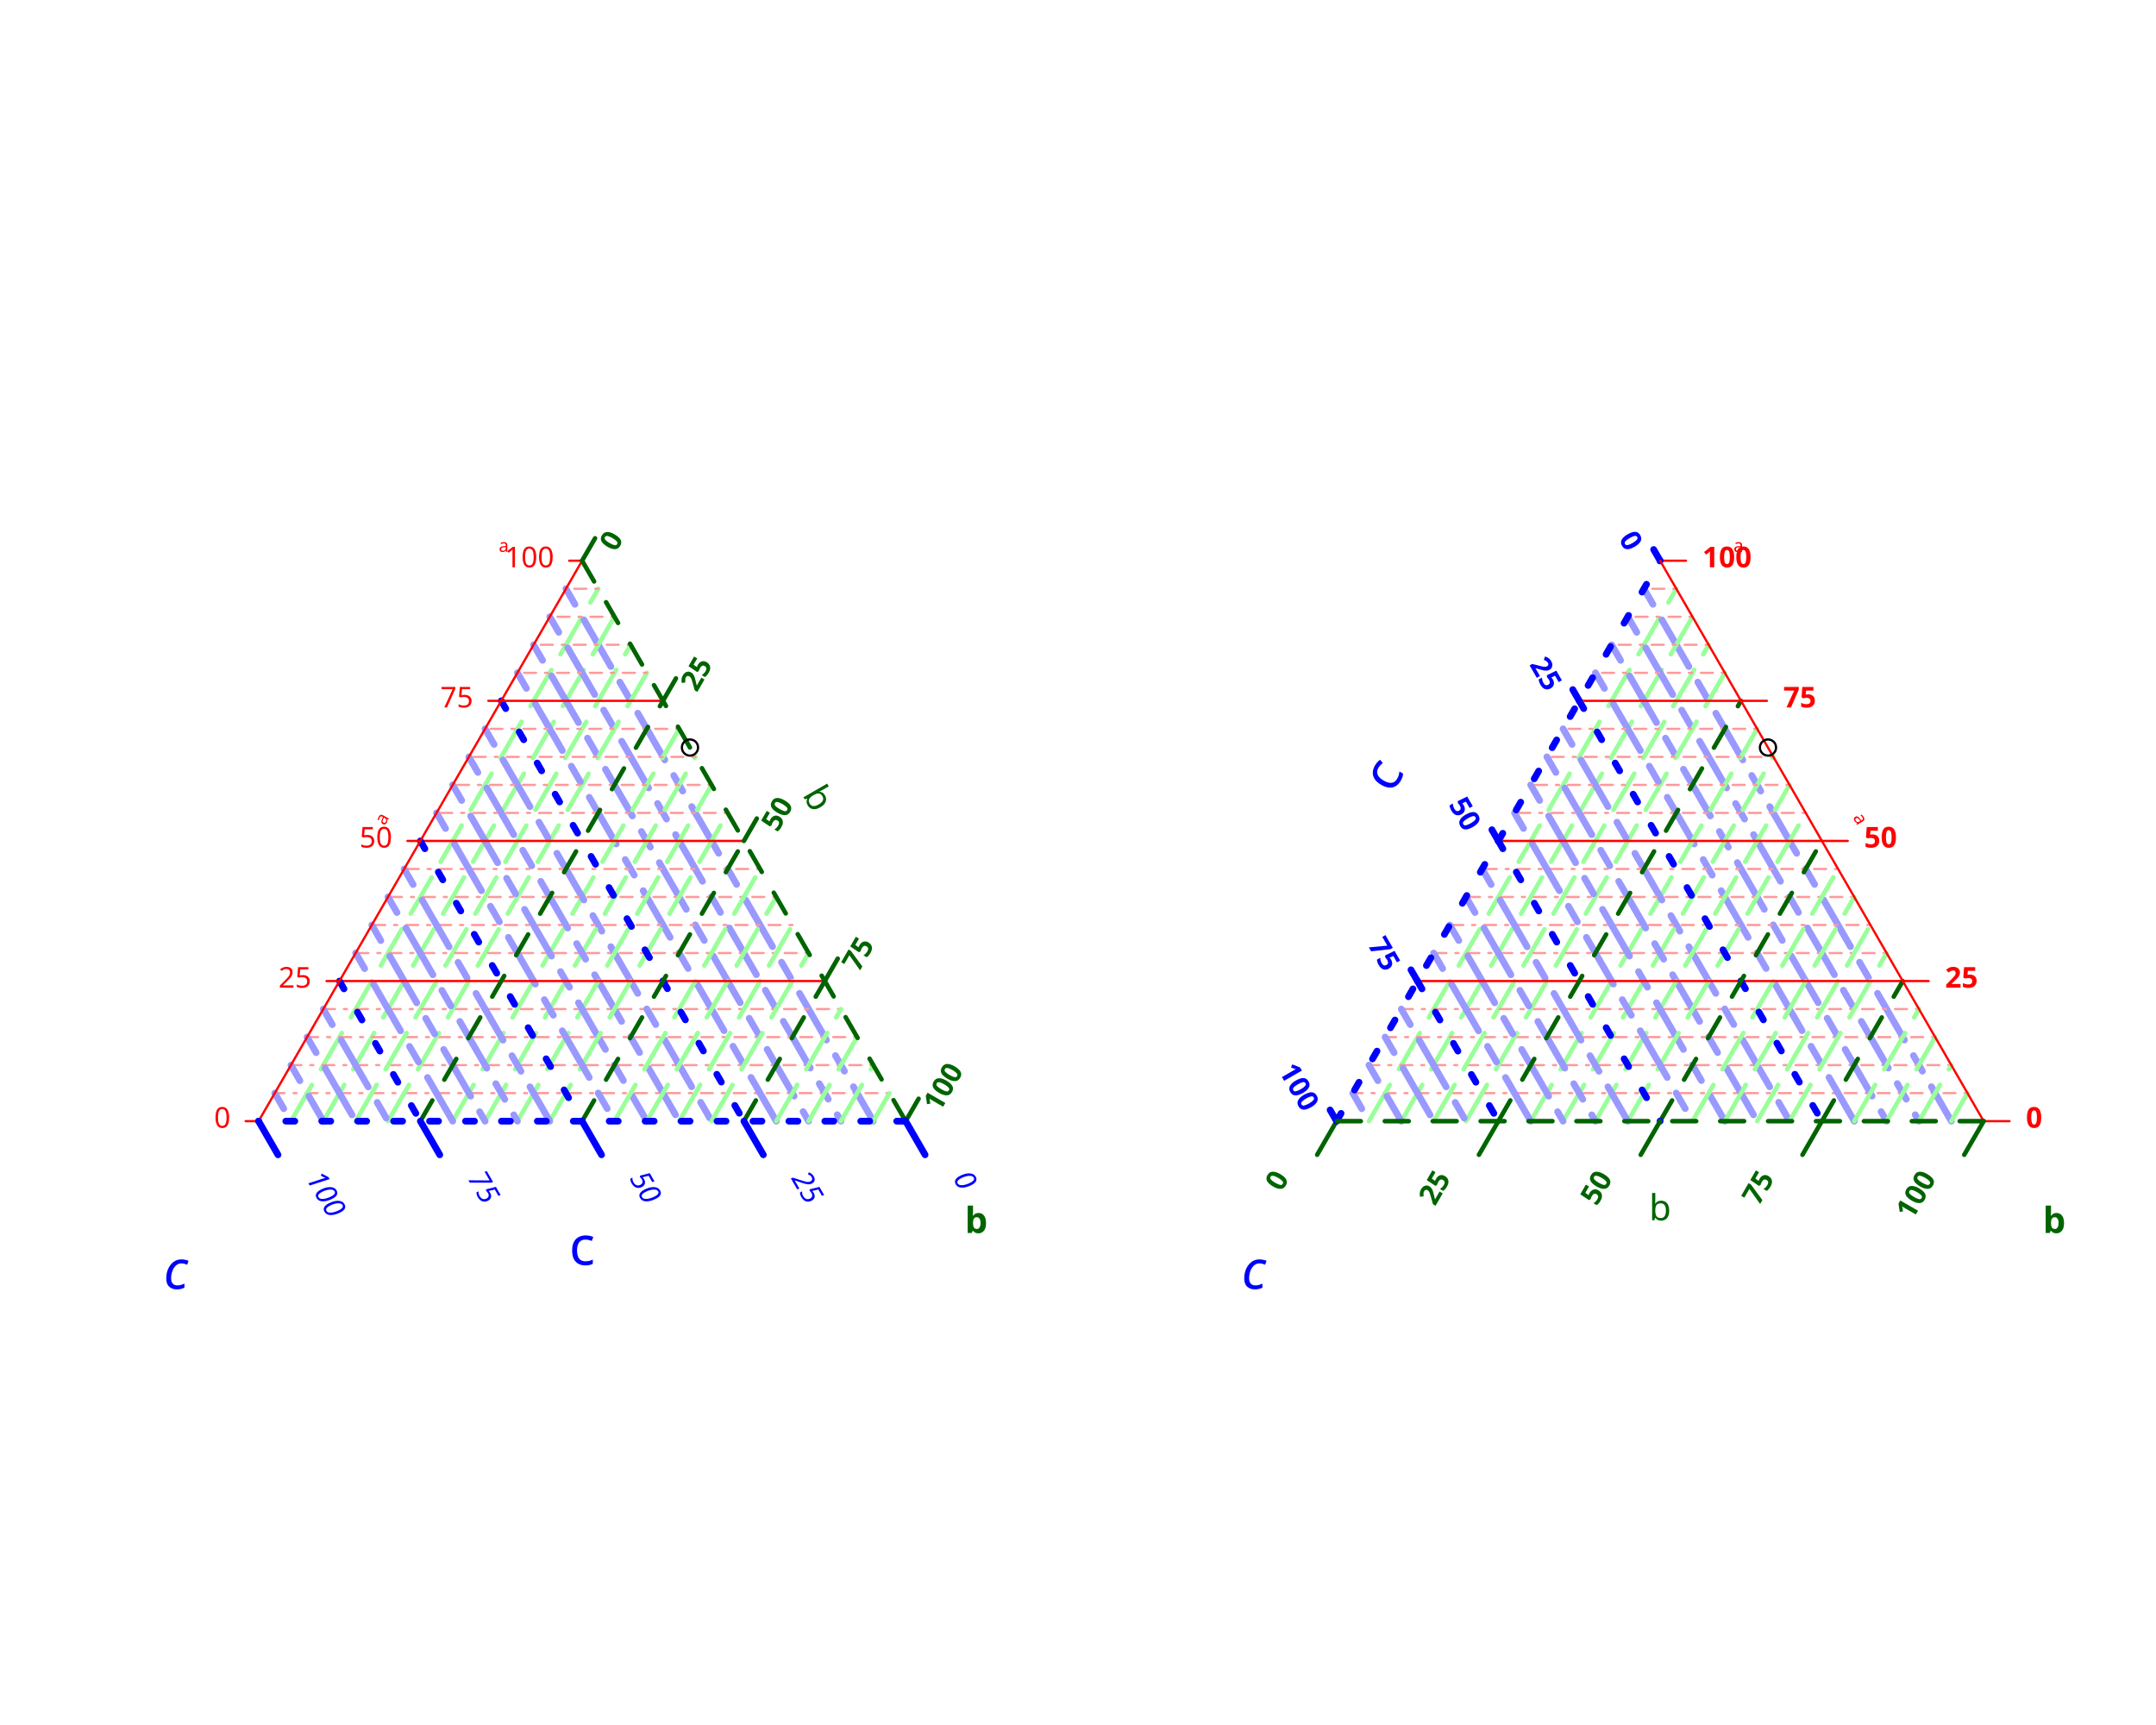
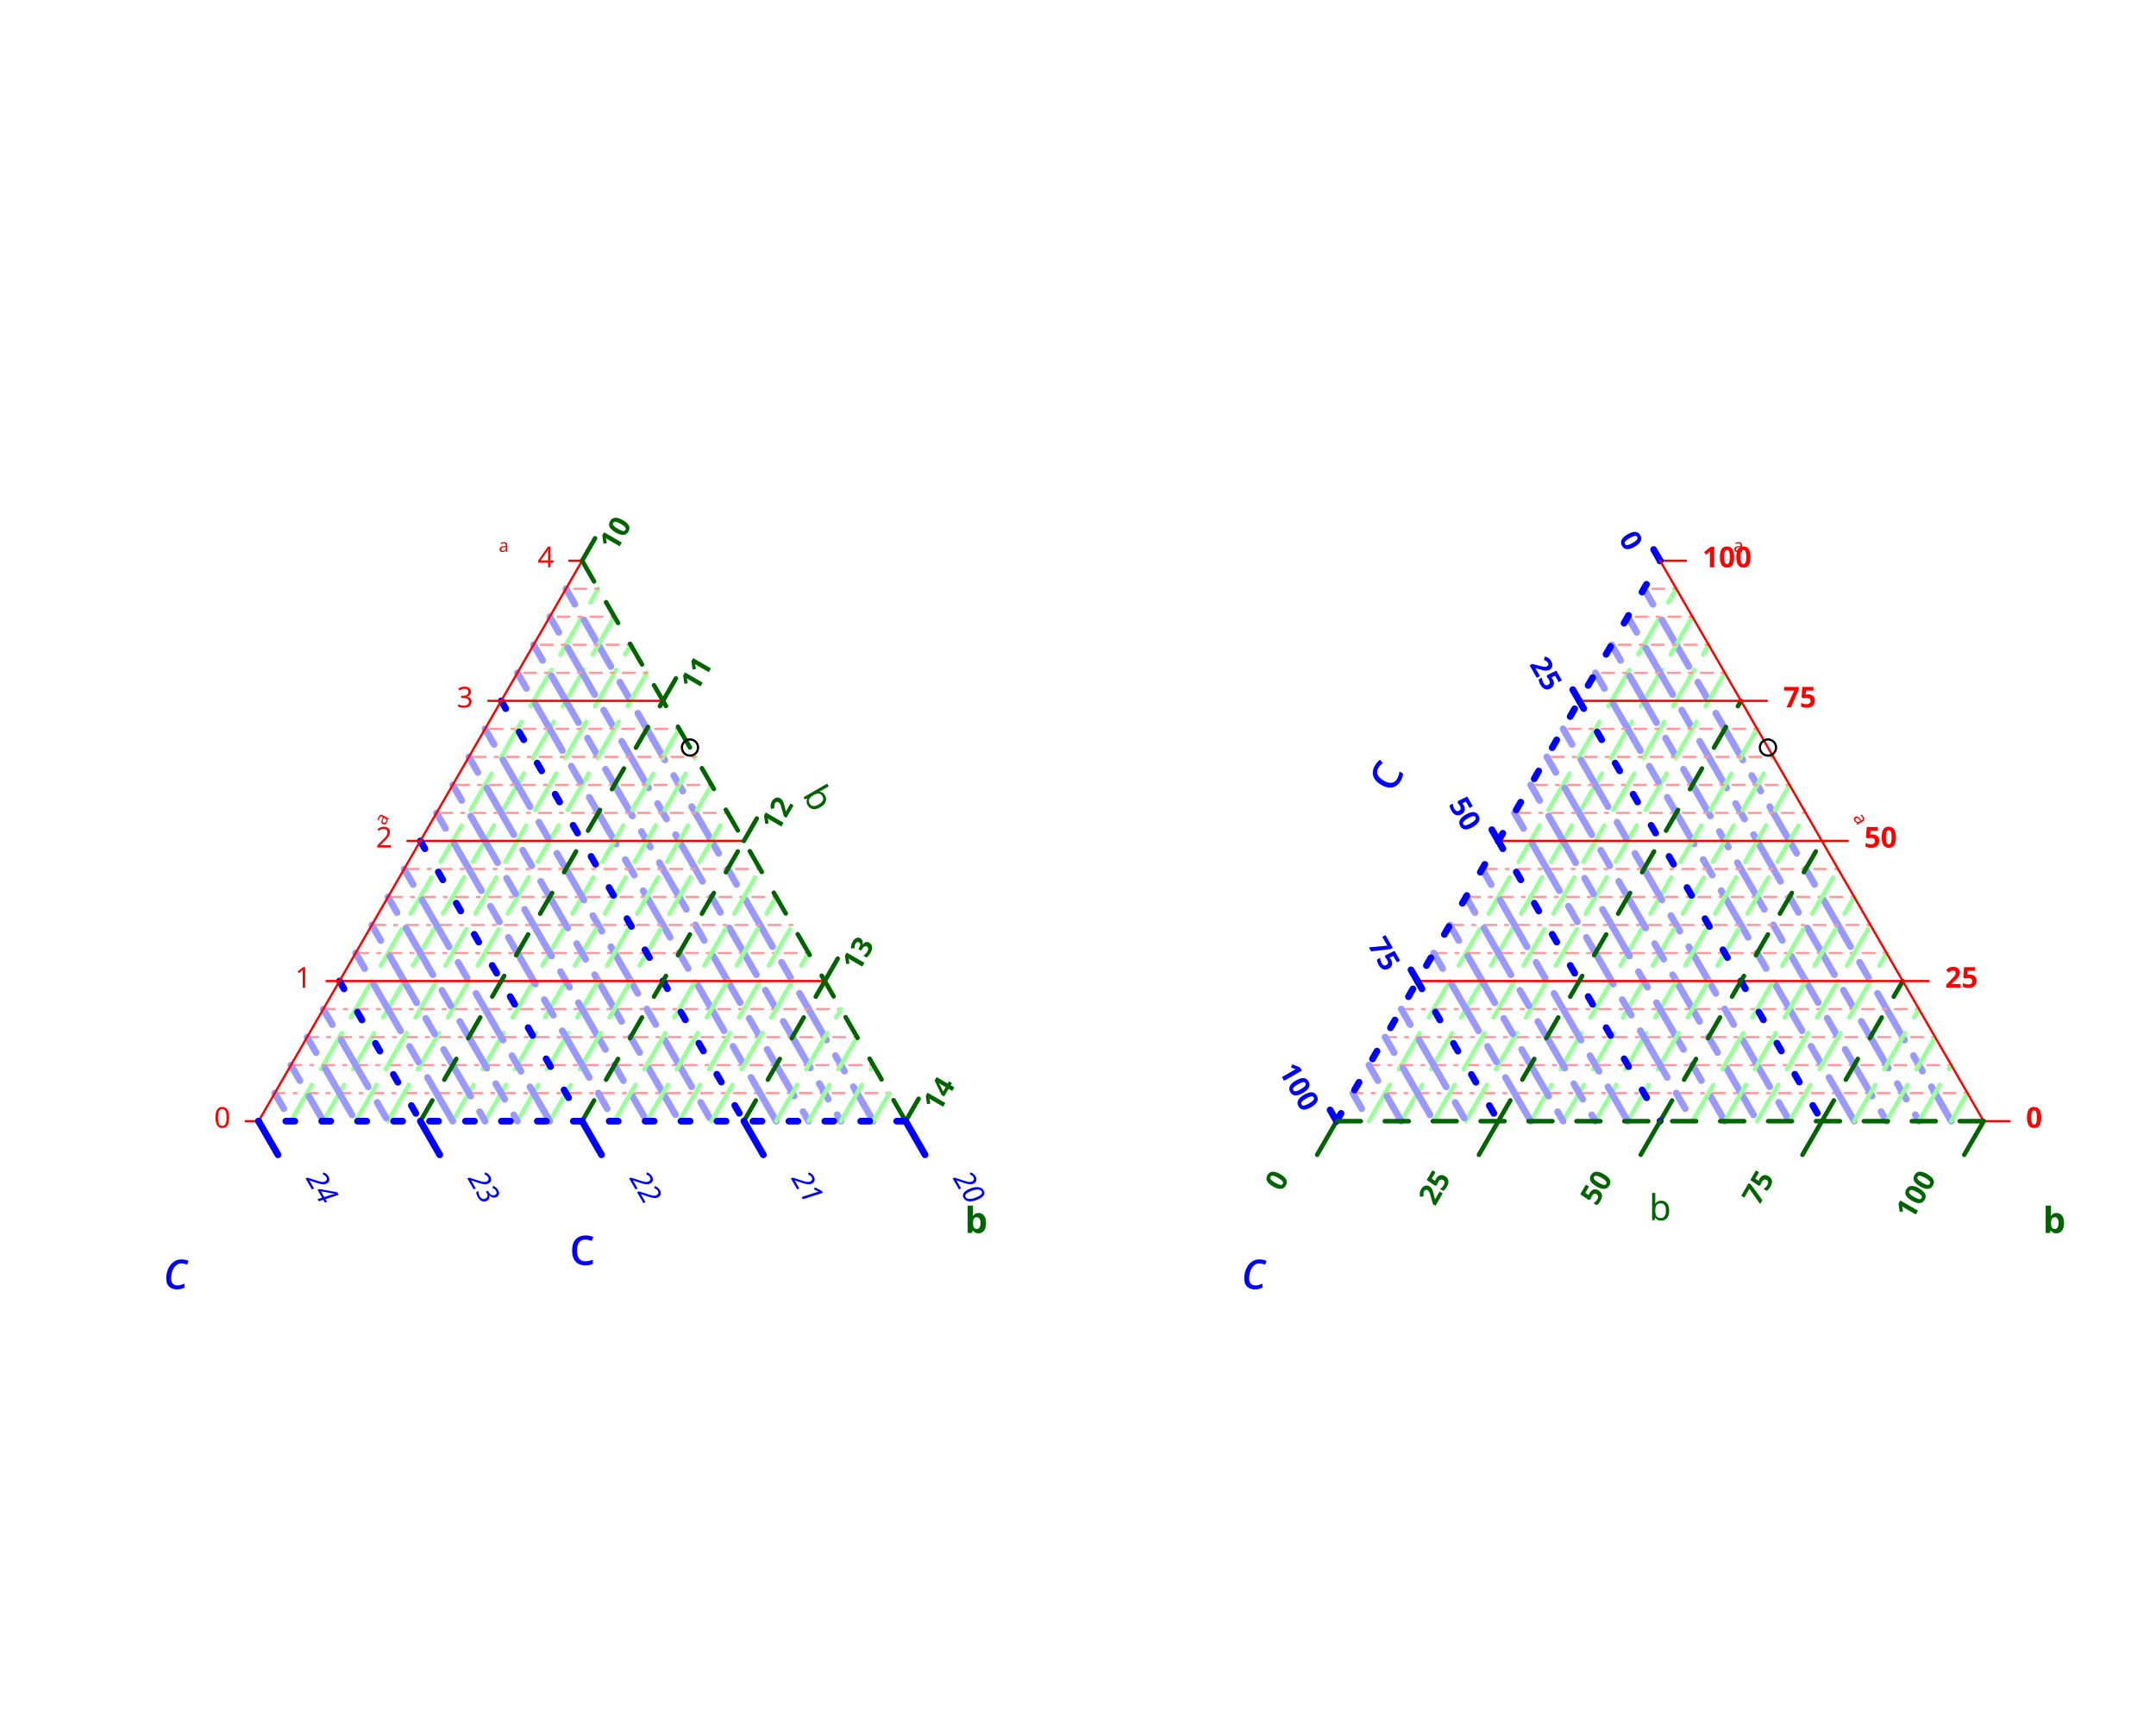
<svg xmlns="http://www.w3.org/2000/svg" class="svglite" data-engine-version="2.0" width="720.00pt" height="576.00pt" viewBox="0 0 720.00 576.00">
  <defs>
    <style type="text/css">
    .svglite line, .svglite polyline, .svglite polygon, .svglite path, .svglite rect, .svglite circle {
      fill: none;
      stroke: #000000;
      stroke-linecap: round;
      stroke-linejoin: round;
      stroke-miterlimit: 10.00;
    }
  </style>
  </defs>
  <rect width="100%" height="100%" style="stroke: none; fill: #FFFFFF;" />
  <defs>
    <clipPath id="cpMC4wMHw3MjAuMDB8MC4wMHw1NzYuMDA=">
      <rect x="0.00" y="0.00" width="720.00" height="576.00" />
    </clipPath>
  </defs>
  <g clip-path="url(#cpMC4wMHw3MjAuMDB8MC4wMHw1NzYuMDA=)">
    <polygon points="194.40,187.23 302.45,374.37 86.35,374.37 194.40,187.23 " style="stroke-width: 0.75; stroke: none; fill: none;" />
    <polyline points="297.04,365.01 91.76,365.01 " style="stroke-width: 0.75; stroke: #FF9999; stroke-dasharray: 1.00,3.00,4.00,3.00;" />
    <polyline points="97.16,374.37 199.80,196.59 " style="stroke-width: 1.50; stroke: #99FF99; stroke-dasharray: 14.00,6.00;" />
    <polyline points="189.00,196.59 291.64,374.37 " style="stroke-width: 2.25; stroke: #9999FF; stroke-dasharray: 6.00,6.00,18.00,6.00;" />
    <polyline points="291.64,355.66 97.16,355.66 " style="stroke-width: 0.75; stroke: #FF9999; stroke-dasharray: 1.00,3.00,4.00,3.00;" />
    <polyline points="107.96,374.37 205.20,205.94 " style="stroke-width: 1.50; stroke: #99FF99; stroke-dasharray: 14.00,6.00;" />
    <polyline points="183.60,205.94 280.84,374.37 " style="stroke-width: 2.25; stroke: #9999FF; stroke-dasharray: 6.00,6.00,18.00,6.00;" />
    <polyline points="286.24,346.30 102.56,346.30 " style="stroke-width: 0.75; stroke: #FF9999; stroke-dasharray: 1.00,3.00,4.00,3.00;" />
    <polyline points="118.77,374.37 210.61,215.30 " style="stroke-width: 1.50; stroke: #99FF99; stroke-dasharray: 14.00,6.00;" />
    <polyline points="178.19,215.30 270.03,374.37 " style="stroke-width: 2.25; stroke: #9999FF; stroke-dasharray: 6.00,6.00,18.00,6.00;" />
    <polyline points="280.84,336.94 107.96,336.94 " style="stroke-width: 0.75; stroke: #FF9999; stroke-dasharray: 1.00,3.00,4.00,3.00;" />
    <polyline points="129.57,374.37 216.01,224.66 " style="stroke-width: 1.50; stroke: #99FF99; stroke-dasharray: 14.00,6.00;" />
    <polyline points="172.79,224.66 259.23,374.37 " style="stroke-width: 2.25; stroke: #9999FF; stroke-dasharray: 6.00,6.00,18.00,6.00;" />
    <polyline points="270.03,318.23 118.77,318.23 " style="stroke-width: 0.75; stroke: #FF9999; stroke-dasharray: 1.00,3.00,4.00,3.00;" />
    <polyline points="151.18,374.37 226.81,243.37 " style="stroke-width: 1.50; stroke: #99FF99; stroke-dasharray: 14.00,6.00;" />
    <polyline points="161.99,243.37 237.62,374.37 " style="stroke-width: 2.25; stroke: #9999FF; stroke-dasharray: 6.00,6.00,18.00,6.00;" />
    <polyline points="264.63,308.87 124.17,308.87 " style="stroke-width: 0.75; stroke: #FF9999; stroke-dasharray: 1.00,3.00,4.00,3.00;" />
    <polyline points="161.99,374.37 232.22,252.73 " style="stroke-width: 1.50; stroke: #99FF99; stroke-dasharray: 14.00,6.00;" />
    <polyline points="156.58,252.73 226.81,374.37 " style="stroke-width: 2.25; stroke: #9999FF; stroke-dasharray: 6.00,6.00,18.00,6.00;" />
    <polyline points="259.23,299.51 129.57,299.51 " style="stroke-width: 0.75; stroke: #FF9999; stroke-dasharray: 1.00,3.00,4.00,3.00;" />
    <polyline points="172.79,374.37 237.62,262.09 " style="stroke-width: 1.50; stroke: #99FF99; stroke-dasharray: 14.00,6.00;" />
    <polyline points="151.18,262.09 216.01,374.37 " style="stroke-width: 2.25; stroke: #9999FF; stroke-dasharray: 6.00,6.00,18.00,6.00;" />
    <polyline points="253.83,290.16 134.97,290.16 " style="stroke-width: 0.75; stroke: #FF9999; stroke-dasharray: 1.00,3.00,4.00,3.00;" />
    <polyline points="183.60,374.37 243.02,271.44 " style="stroke-width: 1.50; stroke: #99FF99; stroke-dasharray: 14.00,6.00;" />
    <polyline points="145.78,271.44 205.20,374.37 " style="stroke-width: 2.25; stroke: #9999FF; stroke-dasharray: 6.00,6.00,18.00,6.00;" />
    <polyline points="243.02,271.44 145.78,271.44 " style="stroke-width: 0.75; stroke: #FF9999; stroke-dasharray: 1.00,3.00,4.00,3.00;" />
    <polyline points="205.20,374.37 253.83,290.16 " style="stroke-width: 1.50; stroke: #99FF99; stroke-dasharray: 14.00,6.00;" />
    <polyline points="134.97,290.16 183.60,374.37 " style="stroke-width: 2.25; stroke: #9999FF; stroke-dasharray: 6.00,6.00,18.00,6.00;" />
    <polyline points="237.62,262.09 151.18,262.09 " style="stroke-width: 0.75; stroke: #FF9999; stroke-dasharray: 1.00,3.00,4.00,3.00;" />
    <polyline points="216.01,374.37 259.23,299.51 " style="stroke-width: 1.50; stroke: #99FF99; stroke-dasharray: 14.00,6.00;" />
    <polyline points="129.57,299.51 172.79,374.37 " style="stroke-width: 2.25; stroke: #9999FF; stroke-dasharray: 6.00,6.00,18.00,6.00;" />
    <polyline points="232.22,252.73 156.58,252.73 " style="stroke-width: 0.75; stroke: #FF9999; stroke-dasharray: 1.00,3.00,4.00,3.00;" />
    <polyline points="226.81,374.37 264.63,308.87 " style="stroke-width: 1.50; stroke: #99FF99; stroke-dasharray: 14.00,6.00;" />
    <polyline points="124.17,308.87 161.99,374.37 " style="stroke-width: 2.25; stroke: #9999FF; stroke-dasharray: 6.00,6.00,18.00,6.00;" />
    <polyline points="226.81,243.37 161.99,243.37 " style="stroke-width: 0.75; stroke: #FF9999; stroke-dasharray: 1.00,3.00,4.00,3.00;" />
    <polyline points="237.62,374.37 270.03,318.23 " style="stroke-width: 1.50; stroke: #99FF99; stroke-dasharray: 14.00,6.00;" />
    <polyline points="118.77,318.23 151.18,374.37 " style="stroke-width: 2.25; stroke: #9999FF; stroke-dasharray: 6.00,6.00,18.00,6.00;" />
    <polyline points="216.01,224.66 172.79,224.66 " style="stroke-width: 0.75; stroke: #FF9999; stroke-dasharray: 1.00,3.00,4.00,3.00;" />
    <polyline points="259.23,374.37 280.84,336.94 " style="stroke-width: 1.50; stroke: #99FF99; stroke-dasharray: 14.00,6.00;" />
    <polyline points="107.96,336.94 129.57,374.37 " style="stroke-width: 2.25; stroke: #9999FF; stroke-dasharray: 6.00,6.00,18.00,6.00;" />
    <polyline points="210.61,215.30 178.19,215.30 " style="stroke-width: 0.75; stroke: #FF9999; stroke-dasharray: 1.00,3.00,4.00,3.00;" />
    <polyline points="270.03,374.37 286.24,346.30 " style="stroke-width: 1.50; stroke: #99FF99; stroke-dasharray: 14.00,6.00;" />
    <polyline points="102.56,346.30 118.77,374.37 " style="stroke-width: 2.25; stroke: #9999FF; stroke-dasharray: 6.00,6.00,18.00,6.00;" />
    <polyline points="205.20,205.94 183.60,205.94 " style="stroke-width: 0.75; stroke: #FF9999; stroke-dasharray: 1.00,3.00,4.00,3.00;" />
    <polyline points="280.84,374.37 291.64,355.66 " style="stroke-width: 1.50; stroke: #99FF99; stroke-dasharray: 14.00,6.00;" />
    <polyline points="97.16,355.66 107.96,374.37 " style="stroke-width: 2.25; stroke: #9999FF; stroke-dasharray: 6.00,6.00,18.00,6.00;" />
    <polyline points="199.80,196.59 189.00,196.59 " style="stroke-width: 0.75; stroke: #FF9999; stroke-dasharray: 1.00,3.00,4.00,3.00;" />
    <polyline points="291.64,374.37 297.04,365.01 " style="stroke-width: 1.50; stroke: #99FF99; stroke-dasharray: 14.00,6.00;" />
    <polyline points="91.76,365.01 97.16,374.37 " style="stroke-width: 2.25; stroke: #9999FF; stroke-dasharray: 6.00,6.00,18.00,6.00;" />
    <polyline points="275.43,327.59 113.37,327.59 " style="stroke-width: 0.75; stroke: #FF0000;" />
    <polyline points="140.38,374.37 221.41,234.01 " style="stroke-width: 1.50; stroke: #006400; stroke-dasharray: 8.00,8.00;" />
    <polyline points="167.39,234.01 248.42,374.37 " style="stroke-width: 2.25; stroke: #0000FF; stroke-dasharray: 3.00,9.00;" />
    <polyline points="248.42,280.80 140.38,280.80 " style="stroke-width: 0.75; stroke: #FF0000;" />
    <polyline points="194.40,374.37 248.42,280.80 " style="stroke-width: 1.50; stroke: #006400; stroke-dasharray: 8.00,8.00;" />
    <polyline points="140.38,280.80 194.40,374.37 " style="stroke-width: 2.25; stroke: #0000FF; stroke-dasharray: 3.00,9.00;" />
    <polyline points="221.41,234.01 167.39,234.01 " style="stroke-width: 0.75; stroke: #FF0000;" />
    <polyline points="248.42,374.37 275.43,327.59 " style="stroke-width: 1.50; stroke: #006400; stroke-dasharray: 8.00,8.00;" />
    <polyline points="113.37,327.59 140.38,374.37 " style="stroke-width: 2.25; stroke: #0000FF; stroke-dasharray: 3.00,9.00;" />
    <polyline points="86.35,374.37 82.03,374.37 " style="stroke-width: 0.75; stroke: #FF0000;" />
    <polyline points="194.40,187.23 198.72,179.74 " style="stroke-width: 1.50; stroke: #006400;" />
    <polyline points="302.45,374.37 308.93,385.60 " style="stroke-width: 2.25; stroke: #0000FF;" />
    <polyline points="113.37,327.59 109.04,327.59 " style="stroke-width: 0.75; stroke: #FF0000;" />
    <polyline points="221.41,234.01 225.73,226.53 " style="stroke-width: 1.50; stroke: #006400;" />
    <polyline points="248.42,374.37 254.91,385.60 " style="stroke-width: 2.25; stroke: #0000FF;" />
    <polyline points="140.38,280.80 136.06,280.80 " style="stroke-width: 0.75; stroke: #FF0000;" />
    <polyline points="248.42,280.80 252.74,273.31 " style="stroke-width: 1.50; stroke: #006400;" />
    <polyline points="194.40,374.37 200.88,385.60 " style="stroke-width: 2.25; stroke: #0000FF;" />
    <polyline points="167.39,234.01 163.07,234.01 " style="stroke-width: 0.75; stroke: #FF0000;" />
    <polyline points="275.43,327.59 279.76,320.10 " style="stroke-width: 1.50; stroke: #006400;" />
    <polyline points="140.38,374.37 146.86,385.60 " style="stroke-width: 2.25; stroke: #0000FF;" />
    <polyline points="194.40,187.23 190.08,187.23 " style="stroke-width: 0.75; stroke: #FF0000;" />
    <polyline points="302.45,374.37 306.77,366.88 " style="stroke-width: 1.50; stroke: #006400;" />
    <polyline points="86.35,374.37 92.84,385.60 " style="stroke-width: 2.25; stroke: #0000FF;" />
    <text x="76.99" y="376.57" text-anchor="end" style="font-size: 9.60px; fill: #FF0000; font-family: sans;" textLength="5.34px" lengthAdjust="spacingAndGlyphs">0</text>
-     <text transform="translate(205.67,184.59) rotate(-60)" style="font-size: 9.60px; font-weight: bold; fill: #006400; font-family: sans;" textLength="5.34px" lengthAdjust="spacingAndGlyphs">0</text>
-     <text transform="translate(318.11,393.44) rotate(60)" style="font-size: 9.60px; font-style: italic; fill: #0000FF; font-family: sans;" textLength="5.34px" lengthAdjust="spacingAndGlyphs">0</text>
-     <text x="104.00" y="329.79" text-anchor="end" style="font-size: 9.60px; fill: #FF0000; font-family: sans;" textLength="10.68px" lengthAdjust="spacingAndGlyphs">25</text>
-     <text transform="translate(232.68,231.37) rotate(-60)" style="font-size: 9.60px; font-weight: bold; fill: #006400; font-family: sans;" textLength="10.68px" lengthAdjust="spacingAndGlyphs">25</text>
-     <text transform="translate(264.09,393.44) rotate(60)" style="font-size: 9.60px; font-style: italic; fill: #0000FF; font-family: sans;" textLength="10.68px" lengthAdjust="spacingAndGlyphs">25</text>
-     <text x="131.02" y="283.00" text-anchor="end" style="font-size: 9.60px; fill: #FF0000; font-family: sans;" textLength="10.68px" lengthAdjust="spacingAndGlyphs">50</text>
-     <text transform="translate(259.69,278.16) rotate(-60)" style="font-size: 9.60px; font-weight: bold; fill: #006400; font-family: sans;" textLength="10.68px" lengthAdjust="spacingAndGlyphs">50</text>
-     <text transform="translate(210.07,393.44) rotate(60)" style="font-size: 9.60px; font-style: italic; fill: #0000FF; font-family: sans;" textLength="10.68px" lengthAdjust="spacingAndGlyphs">50</text>
-     <text x="158.03" y="236.22" text-anchor="end" style="font-size: 9.60px; fill: #FF0000; font-family: sans;" textLength="10.68px" lengthAdjust="spacingAndGlyphs">75</text>
-     <text transform="translate(286.70,324.94) rotate(-60)" style="font-size: 9.60px; font-weight: bold; fill: #006400; font-family: sans;" textLength="10.68px" lengthAdjust="spacingAndGlyphs">75</text>
-     <text transform="translate(156.04,393.44) rotate(60)" style="font-size: 9.60px; font-style: italic; fill: #0000FF; font-family: sans;" textLength="10.68px" lengthAdjust="spacingAndGlyphs">75</text>
-     <text x="185.04" y="189.43" text-anchor="end" style="font-size: 9.60px; fill: #FF0000; font-family: sans;" textLength="16.02px" lengthAdjust="spacingAndGlyphs">100</text>
-     <text transform="translate(313.71,371.73) rotate(-60)" style="font-size: 9.60px; font-weight: bold; fill: #006400; font-family: sans;" textLength="16.02px" lengthAdjust="spacingAndGlyphs">100</text>
-     <text transform="translate(102.02,393.44) rotate(60)" style="font-size: 9.60px; font-style: italic; fill: #0000FF; font-family: sans;" textLength="16.02px" lengthAdjust="spacingAndGlyphs">100</text>
+     <text transform="translate(205.67,184.59) rotate(-60)" style="font-size: 9.60px; font-weight: bold; fill: #006400; font-family: sans;" textLength="10.68px" lengthAdjust="spacingAndGlyphs">10</text>
+     <text transform="translate(318.11,393.44) rotate(60)" style="font-size: 9.60px; font-style: italic; fill: #0000FF; font-family: sans;" textLength="10.68px" lengthAdjust="spacingAndGlyphs">20</text>
+     <text x="104.00" y="329.79" text-anchor="end" style="font-size: 9.60px; fill: #FF0000; font-family: sans;" textLength="5.34px" lengthAdjust="spacingAndGlyphs">1</text>
+     <text transform="translate(232.68,231.37) rotate(-60)" style="font-size: 9.60px; font-weight: bold; fill: #006400; font-family: sans;" textLength="10.68px" lengthAdjust="spacingAndGlyphs">11</text>
+     <text transform="translate(264.09,393.44) rotate(60)" style="font-size: 9.60px; font-style: italic; fill: #0000FF; font-family: sans;" textLength="10.68px" lengthAdjust="spacingAndGlyphs">21</text>
+     <text x="131.02" y="283.00" text-anchor="end" style="font-size: 9.60px; fill: #FF0000; font-family: sans;" textLength="5.34px" lengthAdjust="spacingAndGlyphs">2</text>
+     <text transform="translate(259.69,278.16) rotate(-60)" style="font-size: 9.60px; font-weight: bold; fill: #006400; font-family: sans;" textLength="10.68px" lengthAdjust="spacingAndGlyphs">12</text>
+     <text transform="translate(210.07,393.44) rotate(60)" style="font-size: 9.60px; font-style: italic; fill: #0000FF; font-family: sans;" textLength="10.68px" lengthAdjust="spacingAndGlyphs">22</text>
+     <text x="158.03" y="236.22" text-anchor="end" style="font-size: 9.60px; fill: #FF0000; font-family: sans;" textLength="5.34px" lengthAdjust="spacingAndGlyphs">3</text>
+     <text transform="translate(286.70,324.94) rotate(-60)" style="font-size: 9.60px; font-weight: bold; fill: #006400; font-family: sans;" textLength="10.68px" lengthAdjust="spacingAndGlyphs">13</text>
+     <text transform="translate(156.04,393.44) rotate(60)" style="font-size: 9.60px; font-style: italic; fill: #0000FF; font-family: sans;" textLength="10.68px" lengthAdjust="spacingAndGlyphs">23</text>
+     <text x="185.04" y="189.43" text-anchor="end" style="font-size: 9.60px; fill: #FF0000; font-family: sans;" textLength="5.34px" lengthAdjust="spacingAndGlyphs">4</text>
+     <text transform="translate(313.71,371.73) rotate(-60)" style="font-size: 9.60px; font-weight: bold; fill: #006400; font-family: sans;" textLength="10.68px" lengthAdjust="spacingAndGlyphs">14</text>
+     <text transform="translate(102.02,393.44) rotate(60)" style="font-size: 9.60px; font-style: italic; fill: #0000FF; font-family: sans;" textLength="10.68px" lengthAdjust="spacingAndGlyphs">24</text>
    <polyline points="86.35,374.37 194.40,187.23 " style="stroke-width: 0.75; stroke: #FF0000;" />
    <polyline points="194.40,187.23 302.45,374.37 " style="stroke-width: 1.50; stroke: #006400; stroke-dasharray: 8.00,8.00;" />
    <polyline points="302.45,374.37 86.35,374.37 " style="stroke-width: 2.25; stroke: #0000FF; stroke-dasharray: 3.00,9.00;" />
    <text transform="translate(129.27,274.39) rotate(-60)" text-anchor="middle" style="font-size: 6.00px; fill: #FF0000; font-family: sans;" textLength="3.34px" lengthAdjust="spacingAndGlyphs">a</text>
    <text transform="translate(269.66,268.54) rotate(-300)" text-anchor="middle" style="font-size: 12.00px; fill: #006400; font-family: sans;" textLength="6.67px" lengthAdjust="spacingAndGlyphs">b</text>
    <text x="194.40" y="422.35" text-anchor="middle" style="font-size: 18.00px; fill: #0000FF; font-family: sans;" textLength="9.01px" lengthAdjust="spacingAndGlyphs">c</text>
    <text x="169.91" y="184.28" text-anchor="end" style="font-size: 6.00px; fill: #FF0000; font-family: sans;" textLength="3.34px" lengthAdjust="spacingAndGlyphs">a</text>
    <text x="329.82" y="411.70" text-anchor="end" style="font-size: 12.00px; font-weight: bold; fill: #006400; font-family: sans;" textLength="6.67px" lengthAdjust="spacingAndGlyphs">b</text>
    <text x="54.66" y="430.36" style="font-size: 18.00px; font-style: italic; fill: #0000FF; font-family: sans;" textLength="9.01px" lengthAdjust="spacingAndGlyphs">c</text>
    <circle cx="230.42" cy="249.61" r="2.70" style="stroke-width: 0.75;" />
    <polygon points="554.40,187.23 662.45,374.37 446.35,374.37 554.40,187.23 " style="stroke-width: 0.75; stroke: none; fill: none;" />
    <polyline points="657.04,365.01 451.76,365.01 " style="stroke-width: 0.75; stroke: #FF9999; stroke-dasharray: 1.00,3.00,4.00,3.00;" />
    <polyline points="457.16,374.37 559.80,196.59 " style="stroke-width: 1.50; stroke: #99FF99; stroke-dasharray: 14.00,6.00;" />
    <polyline points="549.00,196.59 651.64,374.37 " style="stroke-width: 2.25; stroke: #9999FF; stroke-dasharray: 6.00,6.00,18.00,6.00;" />
    <polyline points="651.64,355.66 457.16,355.66 " style="stroke-width: 0.75; stroke: #FF9999; stroke-dasharray: 1.00,3.00,4.00,3.00;" />
    <polyline points="467.96,374.37 565.20,205.94 " style="stroke-width: 1.50; stroke: #99FF99; stroke-dasharray: 14.00,6.00;" />
    <polyline points="543.60,205.94 640.84,374.37 " style="stroke-width: 2.25; stroke: #9999FF; stroke-dasharray: 6.00,6.00,18.00,6.00;" />
    <polyline points="646.24,346.30 462.56,346.30 " style="stroke-width: 0.75; stroke: #FF9999; stroke-dasharray: 1.00,3.00,4.00,3.00;" />
    <polyline points="478.77,374.37 570.61,215.30 " style="stroke-width: 1.50; stroke: #99FF99; stroke-dasharray: 14.00,6.00;" />
    <polyline points="538.19,215.30 630.03,374.37 " style="stroke-width: 2.25; stroke: #9999FF; stroke-dasharray: 6.00,6.00,18.00,6.00;" />
    <polyline points="640.84,336.94 467.96,336.94 " style="stroke-width: 0.75; stroke: #FF9999; stroke-dasharray: 1.00,3.00,4.00,3.00;" />
    <polyline points="489.57,374.37 576.01,224.66 " style="stroke-width: 1.50; stroke: #99FF99; stroke-dasharray: 14.00,6.00;" />
    <polyline points="532.79,224.66 619.23,374.37 " style="stroke-width: 2.25; stroke: #9999FF; stroke-dasharray: 6.00,6.00,18.00,6.00;" />
    <polyline points="630.03,318.23 478.77,318.23 " style="stroke-width: 0.75; stroke: #FF9999; stroke-dasharray: 1.00,3.00,4.00,3.00;" />
    <polyline points="511.18,374.37 586.81,243.37 " style="stroke-width: 1.50; stroke: #99FF99; stroke-dasharray: 14.00,6.00;" />
    <polyline points="521.99,243.37 597.62,374.37 " style="stroke-width: 2.25; stroke: #9999FF; stroke-dasharray: 6.00,6.00,18.00,6.00;" />
    <polyline points="624.63,308.87 484.17,308.87 " style="stroke-width: 0.75; stroke: #FF9999; stroke-dasharray: 1.00,3.00,4.00,3.00;" />
    <polyline points="521.99,374.37 592.22,252.73 " style="stroke-width: 1.50; stroke: #99FF99; stroke-dasharray: 14.00,6.00;" />
    <polyline points="516.58,252.73 586.81,374.37 " style="stroke-width: 2.25; stroke: #9999FF; stroke-dasharray: 6.00,6.00,18.00,6.00;" />
    <polyline points="619.23,299.51 489.57,299.51 " style="stroke-width: 0.75; stroke: #FF9999; stroke-dasharray: 1.00,3.00,4.00,3.00;" />
    <polyline points="532.79,374.37 597.62,262.09 " style="stroke-width: 1.50; stroke: #99FF99; stroke-dasharray: 14.00,6.00;" />
    <polyline points="511.18,262.09 576.01,374.37 " style="stroke-width: 2.25; stroke: #9999FF; stroke-dasharray: 6.00,6.00,18.00,6.00;" />
    <polyline points="613.83,290.16 494.97,290.16 " style="stroke-width: 0.75; stroke: #FF9999; stroke-dasharray: 1.00,3.00,4.00,3.00;" />
    <polyline points="543.60,374.37 603.02,271.44 " style="stroke-width: 1.50; stroke: #99FF99; stroke-dasharray: 14.00,6.00;" />
    <polyline points="505.78,271.44 565.20,374.37 " style="stroke-width: 2.25; stroke: #9999FF; stroke-dasharray: 6.00,6.00,18.00,6.00;" />
    <polyline points="603.02,271.44 505.78,271.44 " style="stroke-width: 0.75; stroke: #FF9999; stroke-dasharray: 1.00,3.00,4.00,3.00;" />
    <polyline points="565.20,374.37 613.83,290.16 " style="stroke-width: 1.50; stroke: #99FF99; stroke-dasharray: 14.00,6.00;" />
    <polyline points="494.97,290.16 543.60,374.37 " style="stroke-width: 2.25; stroke: #9999FF; stroke-dasharray: 6.00,6.00,18.00,6.00;" />
    <polyline points="597.62,262.09 511.18,262.09 " style="stroke-width: 0.75; stroke: #FF9999; stroke-dasharray: 1.00,3.00,4.00,3.00;" />
    <polyline points="576.01,374.37 619.23,299.51 " style="stroke-width: 1.50; stroke: #99FF99; stroke-dasharray: 14.00,6.00;" />
    <polyline points="489.57,299.51 532.79,374.37 " style="stroke-width: 2.25; stroke: #9999FF; stroke-dasharray: 6.00,6.00,18.00,6.00;" />
    <polyline points="592.22,252.73 516.58,252.73 " style="stroke-width: 0.75; stroke: #FF9999; stroke-dasharray: 1.00,3.00,4.00,3.00;" />
    <polyline points="586.81,374.37 624.63,308.87 " style="stroke-width: 1.50; stroke: #99FF99; stroke-dasharray: 14.00,6.00;" />
    <polyline points="484.17,308.87 521.99,374.37 " style="stroke-width: 2.25; stroke: #9999FF; stroke-dasharray: 6.00,6.00,18.00,6.00;" />
    <polyline points="586.81,243.37 521.99,243.37 " style="stroke-width: 0.75; stroke: #FF9999; stroke-dasharray: 1.00,3.00,4.00,3.00;" />
    <polyline points="597.62,374.37 630.03,318.23 " style="stroke-width: 1.50; stroke: #99FF99; stroke-dasharray: 14.00,6.00;" />
    <polyline points="478.77,318.23 511.18,374.37 " style="stroke-width: 2.25; stroke: #9999FF; stroke-dasharray: 6.00,6.00,18.00,6.00;" />
    <polyline points="576.01,224.66 532.79,224.66 " style="stroke-width: 0.75; stroke: #FF9999; stroke-dasharray: 1.00,3.00,4.00,3.00;" />
    <polyline points="619.23,374.37 640.84,336.94 " style="stroke-width: 1.50; stroke: #99FF99; stroke-dasharray: 14.00,6.00;" />
    <polyline points="467.96,336.94 489.57,374.37 " style="stroke-width: 2.25; stroke: #9999FF; stroke-dasharray: 6.00,6.00,18.00,6.00;" />
    <polyline points="570.61,215.30 538.19,215.30 " style="stroke-width: 0.75; stroke: #FF9999; stroke-dasharray: 1.00,3.00,4.00,3.00;" />
    <polyline points="630.03,374.37 646.24,346.30 " style="stroke-width: 1.50; stroke: #99FF99; stroke-dasharray: 14.00,6.00;" />
    <polyline points="462.56,346.30 478.77,374.37 " style="stroke-width: 2.25; stroke: #9999FF; stroke-dasharray: 6.00,6.00,18.00,6.00;" />
    <polyline points="565.20,205.94 543.60,205.94 " style="stroke-width: 0.75; stroke: #FF9999; stroke-dasharray: 1.00,3.00,4.00,3.00;" />
    <polyline points="640.84,374.37 651.64,355.66 " style="stroke-width: 1.50; stroke: #99FF99; stroke-dasharray: 14.00,6.00;" />
    <polyline points="457.16,355.66 467.96,374.37 " style="stroke-width: 2.25; stroke: #9999FF; stroke-dasharray: 6.00,6.00,18.00,6.00;" />
    <polyline points="559.80,196.59 549.00,196.59 " style="stroke-width: 0.75; stroke: #FF9999; stroke-dasharray: 1.00,3.00,4.00,3.00;" />
    <polyline points="651.64,374.37 657.04,365.01 " style="stroke-width: 1.50; stroke: #99FF99; stroke-dasharray: 14.00,6.00;" />
    <polyline points="451.76,365.01 457.16,374.37 " style="stroke-width: 2.25; stroke: #9999FF; stroke-dasharray: 6.00,6.00,18.00,6.00;" />
    <polyline points="635.43,327.59 473.37,327.59 " style="stroke-width: 0.75; stroke: #FF0000;" />
    <polyline points="500.38,374.37 581.41,234.01 " style="stroke-width: 1.50; stroke: #006400; stroke-dasharray: 8.00,8.00;" />
    <polyline points="527.39,234.01 608.42,374.37 " style="stroke-width: 2.25; stroke: #0000FF; stroke-dasharray: 3.00,9.00;" />
    <polyline points="608.42,280.80 500.38,280.80 " style="stroke-width: 0.75; stroke: #FF0000;" />
    <polyline points="554.40,374.37 608.42,280.80 " style="stroke-width: 1.50; stroke: #006400; stroke-dasharray: 8.00,8.00;" />
    <polyline points="500.38,280.80 554.40,374.37 " style="stroke-width: 2.25; stroke: #0000FF; stroke-dasharray: 3.00,9.00;" />
    <polyline points="581.41,234.01 527.39,234.01 " style="stroke-width: 0.75; stroke: #FF0000;" />
    <polyline points="608.42,374.37 635.43,327.59 " style="stroke-width: 1.50; stroke: #006400; stroke-dasharray: 8.00,8.00;" />
    <polyline points="473.37,327.59 500.38,374.37 " style="stroke-width: 2.25; stroke: #0000FF; stroke-dasharray: 3.00,9.00;" />
    <polyline points="446.35,374.37 444.19,370.63 " style="stroke-width: 2.25; stroke: #0000FF;" />
    <polyline points="554.40,187.23 563.04,187.23 " style="stroke-width: 0.75; stroke: #FF0000;" />
    <polyline points="662.45,374.37 655.96,385.60 " style="stroke-width: 1.50; stroke: #006400;" />
    <polyline points="473.37,327.59 471.20,323.84 " style="stroke-width: 2.25; stroke: #0000FF;" />
    <polyline points="581.41,234.01 590.06,234.01 " style="stroke-width: 0.75; stroke: #FF0000;" />
    <polyline points="608.42,374.37 601.94,385.60 " style="stroke-width: 1.50; stroke: #006400;" />
    <polyline points="500.38,280.80 498.22,277.06 " style="stroke-width: 2.25; stroke: #0000FF;" />
    <polyline points="608.42,280.80 617.07,280.80 " style="stroke-width: 0.75; stroke: #FF0000;" />
    <polyline points="554.40,374.37 547.92,385.60 " style="stroke-width: 1.50; stroke: #006400;" />
    <polyline points="527.39,234.01 525.23,230.27 " style="stroke-width: 2.25; stroke: #0000FF;" />
    <polyline points="635.43,327.59 644.08,327.59 " style="stroke-width: 0.75; stroke: #FF0000;" />
    <polyline points="500.38,374.37 493.89,385.60 " style="stroke-width: 1.50; stroke: #006400;" />
    <polyline points="554.40,187.23 552.24,183.49 " style="stroke-width: 2.25; stroke: #0000FF;" />
    <polyline points="662.45,374.37 671.09,374.37 " style="stroke-width: 0.75; stroke: #FF0000;" />
    <polyline points="446.35,374.37 439.87,385.60 " style="stroke-width: 1.50; stroke: #006400;" />
    <text transform="translate(435.09,371.73) rotate(60)" text-anchor="end" style="font-size: 9.60px; font-weight: bold; fill: #0000FF; font-family: sans;" textLength="16.02px" lengthAdjust="spacingAndGlyphs">100</text>
    <text x="568.51" y="189.43" style="font-size: 9.60px; font-weight: bold; fill: #FF0000; font-family: sans;" textLength="16.02px" lengthAdjust="spacingAndGlyphs">100</text>
    <text transform="translate(646.78,393.44) rotate(-60)" text-anchor="end" style="font-size: 9.60px; font-weight: bold; fill: #006400; font-family: sans;" textLength="16.02px" lengthAdjust="spacingAndGlyphs">100</text>
    <text transform="translate(462.10,324.94) rotate(60)" text-anchor="end" style="font-size: 9.60px; font-weight: bold; fill: #0000FF; font-family: sans;" textLength="10.68px" lengthAdjust="spacingAndGlyphs">75</text>
    <text x="595.53" y="236.22" style="font-size: 9.60px; font-weight: bold; fill: #FF0000; font-family: sans;" textLength="10.68px" lengthAdjust="spacingAndGlyphs">75</text>
    <text transform="translate(592.76,393.44) rotate(-60)" text-anchor="end" style="font-size: 9.60px; font-weight: bold; fill: #006400; font-family: sans;" textLength="10.68px" lengthAdjust="spacingAndGlyphs">75</text>
    <text transform="translate(489.11,278.16) rotate(60)" text-anchor="end" style="font-size: 9.60px; font-weight: bold; fill: #0000FF; font-family: sans;" textLength="10.68px" lengthAdjust="spacingAndGlyphs">50</text>
    <text x="622.54" y="283.00" style="font-size: 9.60px; font-weight: bold; fill: #FF0000; font-family: sans;" textLength="10.68px" lengthAdjust="spacingAndGlyphs">50</text>
    <text transform="translate(538.73,393.44) rotate(-60)" text-anchor="end" style="font-size: 9.60px; font-weight: bold; fill: #006400; font-family: sans;" textLength="10.68px" lengthAdjust="spacingAndGlyphs">50</text>
    <text transform="translate(516.12,231.37) rotate(60)" text-anchor="end" style="font-size: 9.60px; font-weight: bold; fill: #0000FF; font-family: sans;" textLength="10.68px" lengthAdjust="spacingAndGlyphs">25</text>
    <text x="649.55" y="329.79" style="font-size: 9.60px; font-weight: bold; fill: #FF0000; font-family: sans;" textLength="10.68px" lengthAdjust="spacingAndGlyphs">25</text>
    <text transform="translate(484.71,393.44) rotate(-60)" text-anchor="end" style="font-size: 9.60px; font-weight: bold; fill: #006400; font-family: sans;" textLength="10.68px" lengthAdjust="spacingAndGlyphs">25</text>
    <text transform="translate(543.13,184.59) rotate(60)" text-anchor="end" style="font-size: 9.60px; font-weight: bold; fill: #0000FF; font-family: sans;" textLength="5.34px" lengthAdjust="spacingAndGlyphs">0</text>
    <text x="676.56" y="376.57" style="font-size: 9.60px; font-weight: bold; fill: #FF0000; font-family: sans;" textLength="5.34px" lengthAdjust="spacingAndGlyphs">0</text>
    <text transform="translate(430.69,393.44) rotate(-60)" text-anchor="end" style="font-size: 9.60px; font-weight: bold; fill: #006400; font-family: sans;" textLength="5.34px" lengthAdjust="spacingAndGlyphs">0</text>
    <polyline points="446.35,374.37 554.40,187.23 " style="stroke-width: 2.25; stroke: #0000FF; stroke-dasharray: 3.00,9.00;" />
    <polyline points="554.40,187.23 662.45,374.37 " style="stroke-width: 0.75; stroke: #FF0000;" />
    <polyline points="662.45,374.37 446.35,374.37 " style="stroke-width: 1.50; stroke: #006400; stroke-dasharray: 8.00,8.00;" />
    <text transform="translate(467.07,261.57) rotate(-60)" text-anchor="middle" style="font-size: 18.00px; fill: #0000FF; font-family: sans;" textLength="9.01px" lengthAdjust="spacingAndGlyphs">c</text>
    <text transform="translate(619.53,274.39) rotate(-300)" text-anchor="middle" style="font-size: 6.00px; fill: #FF0000; font-family: sans;" textLength="3.34px" lengthAdjust="spacingAndGlyphs">a</text>
    <text x="554.40" y="407.47" text-anchor="middle" style="font-size: 12.00px; fill: #006400; font-family: sans;" textLength="6.67px" lengthAdjust="spacingAndGlyphs">b</text>
    <text x="578.89" y="184.28" style="font-size: 6.00px; fill: #FF0000; font-family: sans;" textLength="3.34px" lengthAdjust="spacingAndGlyphs">a</text>
    <text x="689.82" y="411.70" text-anchor="end" style="font-size: 12.00px; font-weight: bold; fill: #006400; font-family: sans;" textLength="6.67px" lengthAdjust="spacingAndGlyphs">b</text>
    <text x="414.66" y="430.36" style="font-size: 18.00px; font-style: italic; fill: #0000FF; font-family: sans;" textLength="9.01px" lengthAdjust="spacingAndGlyphs">c</text>
    <circle cx="590.42" cy="249.61" r="2.70" style="stroke-width: 0.75;" />
  </g>
</svg>
